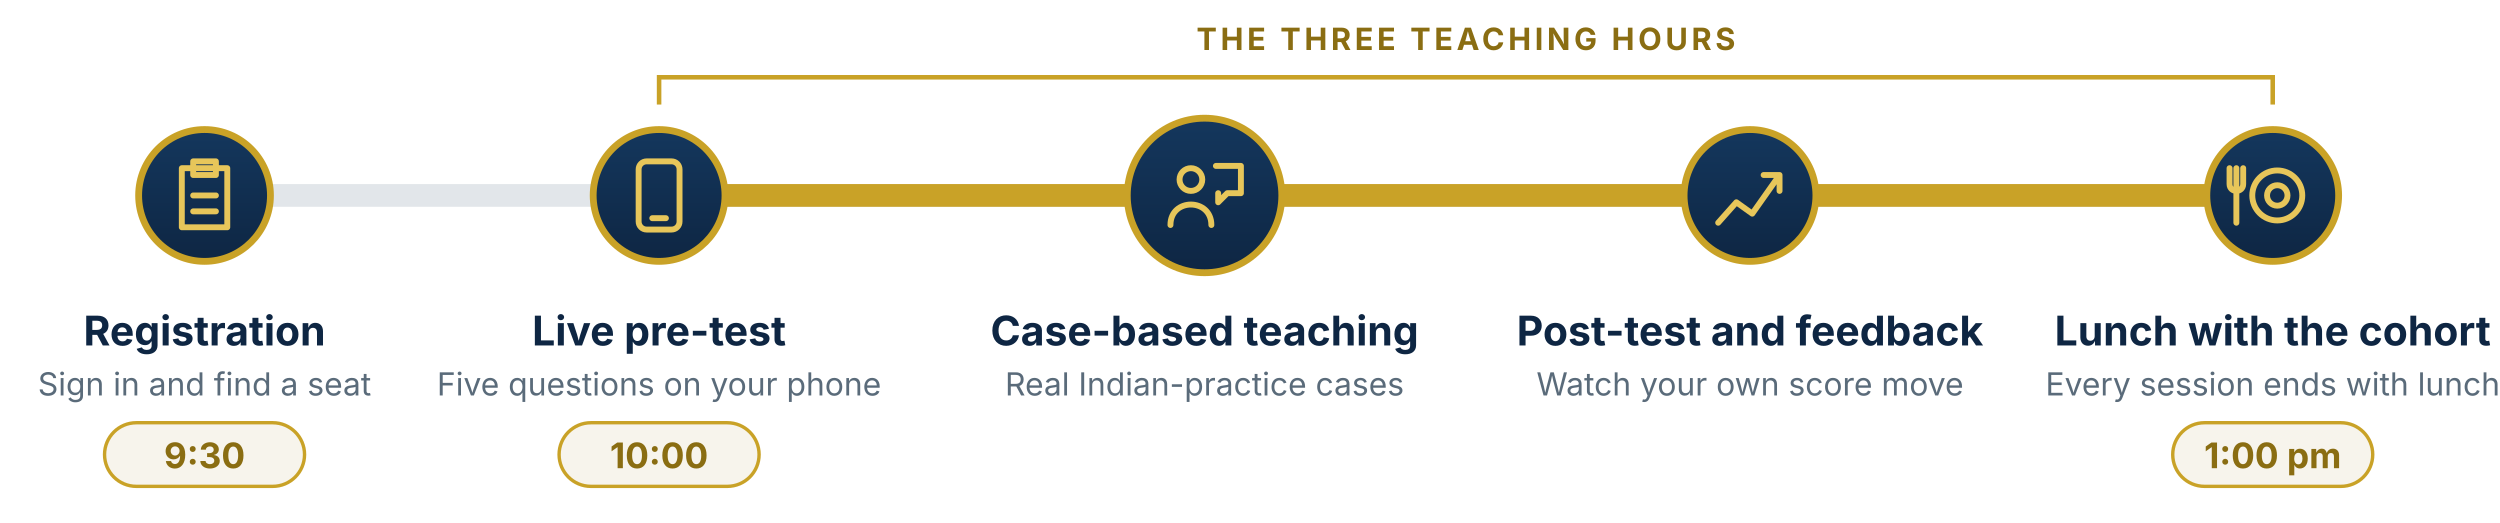
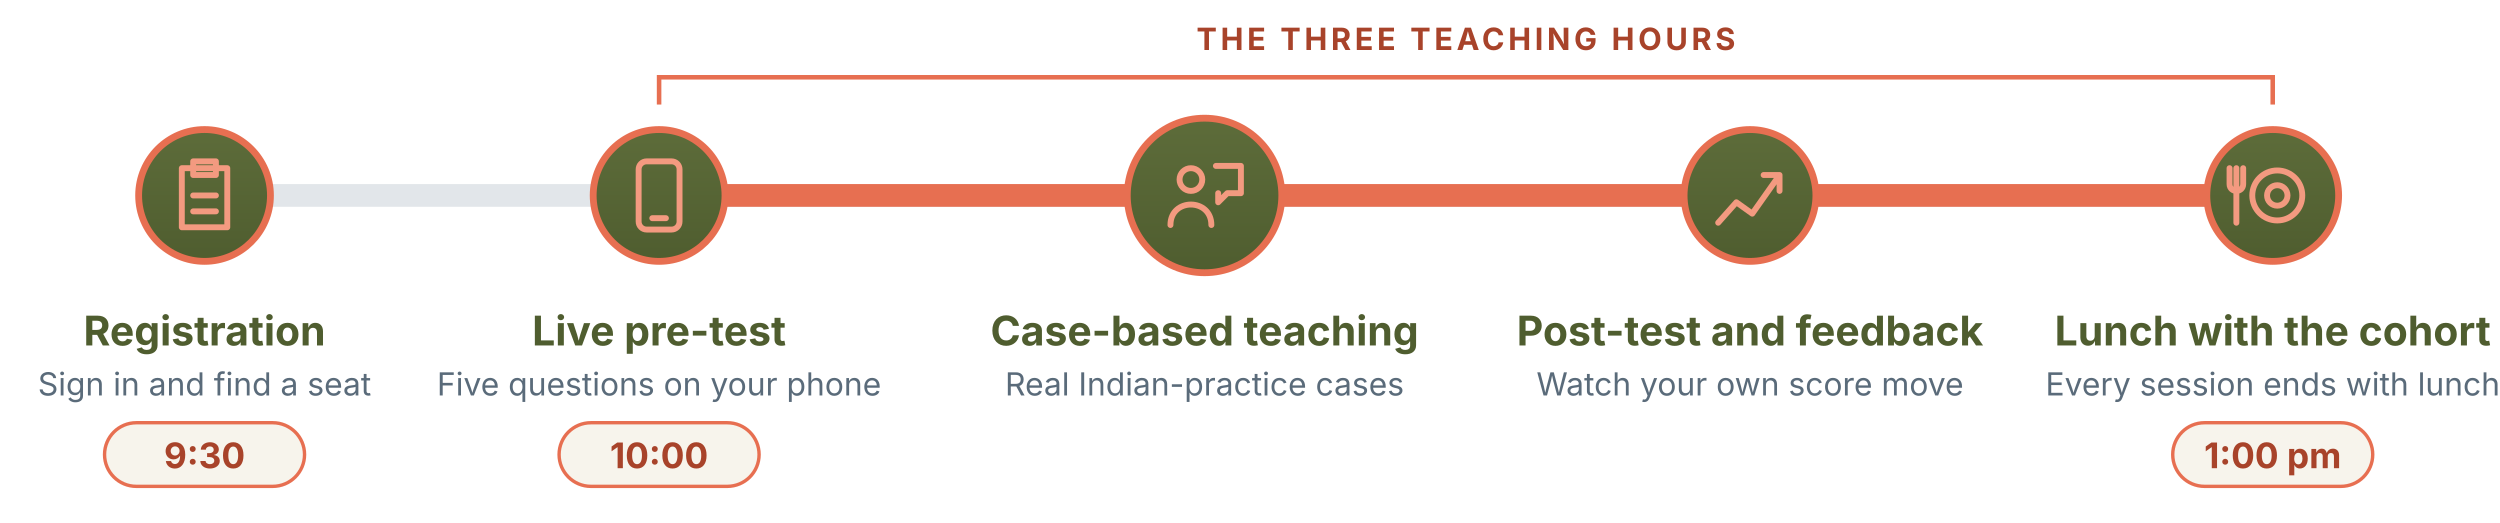
<svg xmlns="http://www.w3.org/2000/svg" viewBox="0 0 1100 230" width="1100" height="230" role="img" aria-labelledby="t d">
  <defs>
    <linearGradient id="gold" x1="0" y1="0" x2="1" y2="1">
-       <stop offset="0" stop-color="#e7c65a" />
-       <stop offset="1" stop-color="#c9a227" />
+       <stop offset="0" stop-color="#f39a80" />
+       <stop offset="1" stop-color="#e76f51" />
    </linearGradient>
    <linearGradient id="navy" x1="0" y1="0" x2="0" y2="1">
-       <stop offset="0" stop-color="#14375d" />
-       <stop offset="1" stop-color="#0e2643" />
+       <stop offset="0" stop-color="#5d6c3a" />
+       <stop offset="1" stop-color="#4f5d2f" />
    </linearGradient>
    <marker id="arr" viewBox="0 0 10 10" refX="8" refY="5" markerWidth="7" markerHeight="7" orient="auto-start-reverse">
-       <path d="M0 0L10 5L0 10z" fill="#c9a227" />
+       <path d="M0 0L10 5L0 10z" fill="#e76f51" />
    </marker>
  </defs>
  <line x1="90" y1="86" x2="1000" y2="86" stroke="#e2e6ea" stroke-width="10" stroke-linecap="round" />
-   <line x1="290" y1="86" x2="1000" y2="86" stroke="#c9a227" stroke-width="10" stroke-linecap="round" />
-   <text x="645.0" y="22.0" font-family="Inter, 'Segoe UI', Roboto, Helvetica, Arial, sans-serif" font-size="13.5" font-weight="700" fill="#8a6d12" text-anchor="middle" letter-spacing="1.6">THE THREE TEACHING HOURS</text>
-   <path d="M290 46 v-12 H1000 v12" fill="none" stroke="#c9a227" stroke-width="2" />
-   <circle cx="90" cy="86" r="29" fill="url(#navy)" stroke="#c9a227" stroke-width="3" />
-   <path d="M80 74 h20 v26 h-20z M85 71 h10 v6 h-10z M85 86 h10 M85 93 h10" fill="none" stroke="#e7c65a" stroke-width="2.6" stroke-linecap="round" stroke-linejoin="round" />
-   <text x="90.0" y="152.0" font-family="Inter, 'Segoe UI', Roboto, Helvetica, Arial, sans-serif" font-size="18" font-weight="700" fill="#0e2643" text-anchor="middle">Registration</text>
+   <line x1="290" y1="86" x2="1000" y2="86" stroke="#e76f51" stroke-width="10" stroke-linecap="round" />
+   <text x="645.0" y="22.0" font-family="Inter, 'Segoe UI', Roboto, Helvetica, Arial, sans-serif" font-size="13.5" font-weight="700" fill="#a8432a" text-anchor="middle" letter-spacing="1.6">THE THREE TEACHING HOURS</text>
+   <path d="M290 46 v-12 H1000 v12" fill="none" stroke="#e76f51" stroke-width="2" />
+   <circle cx="90" cy="86" r="29" fill="url(#navy)" stroke="#e76f51" stroke-width="3" />
+   <path d="M80 74 h20 v26 h-20z M85 71 h10 v6 h-10z M85 86 h10 M85 93 h10" fill="none" stroke="#f39a80" stroke-width="2.6" stroke-linecap="round" stroke-linejoin="round" />
+   <text x="90.0" y="152.0" font-family="Inter, 'Segoe UI', Roboto, Helvetica, Arial, sans-serif" font-size="18" font-weight="700" fill="#4f5d2f" text-anchor="middle">Registration</text>
  <text x="90.0" y="174.0" font-family="Inter, 'Segoe UI', Roboto, Helvetica, Arial, sans-serif" font-size="14" font-weight="400" fill="#5a6b7a" text-anchor="middle">Sign in and find a seat</text>
-   <rect x="46" y="186" width="88" height="28" rx="14" fill="#f7f4ec" stroke="#c9a227" stroke-width="1.5" />
-   <text x="90.0" y="206.0" font-family="Inter, 'Segoe UI', Roboto, Helvetica, Arial, sans-serif" font-size="15.5" font-weight="700" fill="#8a6d12" text-anchor="middle">9:30</text>
-   <circle cx="290" cy="86" r="29" fill="url(#navy)" stroke="#c9a227" stroke-width="3" />
-   <rect x="281" y="71" width="18" height="30" rx="3.5" fill="none" stroke="#e7c65a" stroke-width="2.6" stroke-linecap="round" stroke-linejoin="round" />
-   <path d="M287 96 h6" fill="none" stroke="#e7c65a" stroke-width="2.6" stroke-linecap="round" stroke-linejoin="round" />
-   <text x="290.0" y="152.0" font-family="Inter, 'Segoe UI', Roboto, Helvetica, Arial, sans-serif" font-size="18" font-weight="700" fill="#0e2643" text-anchor="middle">Live pre-test</text>
+   <rect x="46" y="186" width="88" height="28" rx="14" fill="#f7f4ec" stroke="#e76f51" stroke-width="1.5" />
+   <text x="90.0" y="206.0" font-family="Inter, 'Segoe UI', Roboto, Helvetica, Arial, sans-serif" font-size="15.5" font-weight="700" fill="#a8432a" text-anchor="middle">9:30</text>
+   <circle cx="290" cy="86" r="29" fill="url(#navy)" stroke="#e76f51" stroke-width="3" />
+   <rect x="281" y="71" width="18" height="30" rx="3.5" fill="none" stroke="#f39a80" stroke-width="2.6" stroke-linecap="round" stroke-linejoin="round" />
+   <path d="M287 96 h6" fill="none" stroke="#f39a80" stroke-width="2.6" stroke-linecap="round" stroke-linejoin="round" />
+   <text x="290.0" y="152.0" font-family="Inter, 'Segoe UI', Roboto, Helvetica, Arial, sans-serif" font-size="18" font-weight="700" fill="#4f5d2f" text-anchor="middle">Live pre-test</text>
  <text x="290.0" y="174.0" font-family="Inter, 'Segoe UI', Roboto, Helvetica, Arial, sans-serif" font-size="14" font-weight="400" fill="#5a6b7a" text-anchor="middle">Five questions on your phone</text>
-   <rect x="246" y="186" width="88" height="28" rx="14" fill="#f7f4ec" stroke="#c9a227" stroke-width="1.5" />
-   <text x="290.0" y="206.0" font-family="Inter, 'Segoe UI', Roboto, Helvetica, Arial, sans-serif" font-size="15.5" font-weight="700" fill="#8a6d12" text-anchor="middle">10:00</text>
-   <circle cx="530" cy="86" r="34" fill="url(#navy)" stroke="#c9a227" stroke-width="3" />
-   <circle cx="524" cy="79" r="5" fill="none" stroke="#e7c65a" stroke-width="2.6" stroke-linecap="round" stroke-linejoin="round" />
-   <path d="M515 99 c0 -12 18 -12 18 0" fill="none" stroke="#e7c65a" stroke-width="2.6" stroke-linecap="round" stroke-linejoin="round" />
-   <path d="M535 73 h11 v12 h-6 l-4 4 v-4" fill="none" stroke="#e7c65a" stroke-width="2.6" stroke-linecap="round" stroke-linejoin="round" />
-   <text x="530.0" y="152.0" font-family="Inter, 'Segoe UI', Roboto, Helvetica, Arial, sans-serif" font-size="18" font-weight="700" fill="#0e2643" text-anchor="middle">Case-based teaching</text>
+   <rect x="246" y="186" width="88" height="28" rx="14" fill="#f7f4ec" stroke="#e76f51" stroke-width="1.5" />
+   <text x="290.0" y="206.0" font-family="Inter, 'Segoe UI', Roboto, Helvetica, Arial, sans-serif" font-size="15.5" font-weight="700" fill="#a8432a" text-anchor="middle">10:00</text>
+   <circle cx="530" cy="86" r="34" fill="url(#navy)" stroke="#e76f51" stroke-width="3" />
+   <circle cx="524" cy="79" r="5" fill="none" stroke="#f39a80" stroke-width="2.6" stroke-linecap="round" stroke-linejoin="round" />
+   <path d="M515 99 c0 -12 18 -12 18 0" fill="none" stroke="#f39a80" stroke-width="2.6" stroke-linecap="round" stroke-linejoin="round" />
+   <path d="M535 73 h11 v12 h-6 l-4 4 v-4" fill="none" stroke="#f39a80" stroke-width="2.6" stroke-linecap="round" stroke-linejoin="round" />
+   <text x="530.0" y="152.0" font-family="Inter, 'Segoe UI', Roboto, Helvetica, Arial, sans-serif" font-size="18" font-weight="700" fill="#4f5d2f" text-anchor="middle">Case-based teaching</text>
  <text x="530.0" y="174.0" font-family="Inter, 'Segoe UI', Roboto, Helvetica, Arial, sans-serif" font-size="14" font-weight="400" fill="#5a6b7a" text-anchor="middle">Real Indian-practice cases</text>
-   <circle cx="770" cy="86" r="29" fill="url(#navy)" stroke="#c9a227" stroke-width="3" />
-   <path d="M756 98 l8 -9 l7 5 l12 -17 M776 77 h7 v7" fill="none" stroke="#e7c65a" stroke-width="2.6" stroke-linecap="round" stroke-linejoin="round" />
-   <text x="770.0" y="152.0" font-family="Inter, 'Segoe UI', Roboto, Helvetica, Arial, sans-serif" font-size="18" font-weight="700" fill="#0e2643" text-anchor="middle">Post-test and feedback</text>
+   <circle cx="770" cy="86" r="29" fill="url(#navy)" stroke="#e76f51" stroke-width="3" />
+   <path d="M756 98 l8 -9 l7 5 l12 -17 M776 77 h7 v7" fill="none" stroke="#f39a80" stroke-width="2.6" stroke-linecap="round" stroke-linejoin="round" />
+   <text x="770.0" y="152.0" font-family="Inter, 'Segoe UI', Roboto, Helvetica, Arial, sans-serif" font-size="18" font-weight="700" fill="#4f5d2f" text-anchor="middle">Post-test and feedback</text>
  <text x="770.0" y="174.0" font-family="Inter, 'Segoe UI', Roboto, Helvetica, Arial, sans-serif" font-size="14" font-weight="400" fill="#5a6b7a" text-anchor="middle">Watch your own score move</text>
-   <circle cx="1000" cy="86" r="29" fill="url(#navy)" stroke="#c9a227" stroke-width="3" />
-   <circle cx="1002" cy="86" r="11" fill="none" stroke="#e7c65a" stroke-width="2.6" stroke-linecap="round" stroke-linejoin="round" />
-   <circle cx="1002" cy="86" r="4.5" fill="none" stroke="#e7c65a" stroke-width="2.6" stroke-linecap="round" stroke-linejoin="round" />
-   <path d="M984 74 v24 M981 74 v7 c0 4 6 4 6 0 v-7" fill="none" stroke="#e7c65a" stroke-width="2.6" stroke-linecap="round" stroke-linejoin="round" />
-   <text x="1000.0" y="152.0" font-family="Inter, 'Segoe UI', Roboto, Helvetica, Arial, sans-serif" font-size="18" font-weight="700" fill="#0e2643" text-anchor="middle">Lunch with the cohort</text>
+   <circle cx="1000" cy="86" r="29" fill="url(#navy)" stroke="#e76f51" stroke-width="3" />
+   <circle cx="1002" cy="86" r="11" fill="none" stroke="#f39a80" stroke-width="2.6" stroke-linecap="round" stroke-linejoin="round" />
+   <circle cx="1002" cy="86" r="4.5" fill="none" stroke="#f39a80" stroke-width="2.6" stroke-linecap="round" stroke-linejoin="round" />
+   <path d="M984 74 v24 M981 74 v7 c0 4 6 4 6 0 v-7" fill="none" stroke="#f39a80" stroke-width="2.6" stroke-linecap="round" stroke-linejoin="round" />
+   <text x="1000.0" y="152.0" font-family="Inter, 'Segoe UI', Roboto, Helvetica, Arial, sans-serif" font-size="18" font-weight="700" fill="#4f5d2f" text-anchor="middle">Lunch with the cohort</text>
  <text x="1000.0" y="174.0" font-family="Inter, 'Segoe UI', Roboto, Helvetica, Arial, sans-serif" font-size="14" font-weight="400" fill="#5a6b7a" text-anchor="middle">Every session ends with lunch</text>
-   <rect x="956" y="186" width="88" height="28" rx="14" fill="#f7f4ec" stroke="#c9a227" stroke-width="1.5" />
-   <text x="1000.0" y="206.0" font-family="Inter, 'Segoe UI', Roboto, Helvetica, Arial, sans-serif" font-size="15.5" font-weight="700" fill="#8a6d12" text-anchor="middle">1:00 pm</text>
+   <rect x="956" y="186" width="88" height="28" rx="14" fill="#f7f4ec" stroke="#e76f51" stroke-width="1.5" />
+   <text x="1000.0" y="206.0" font-family="Inter, 'Segoe UI', Roboto, Helvetica, Arial, sans-serif" font-size="15.5" font-weight="700" fill="#a8432a" text-anchor="middle">1:00 pm</text>
</svg>
